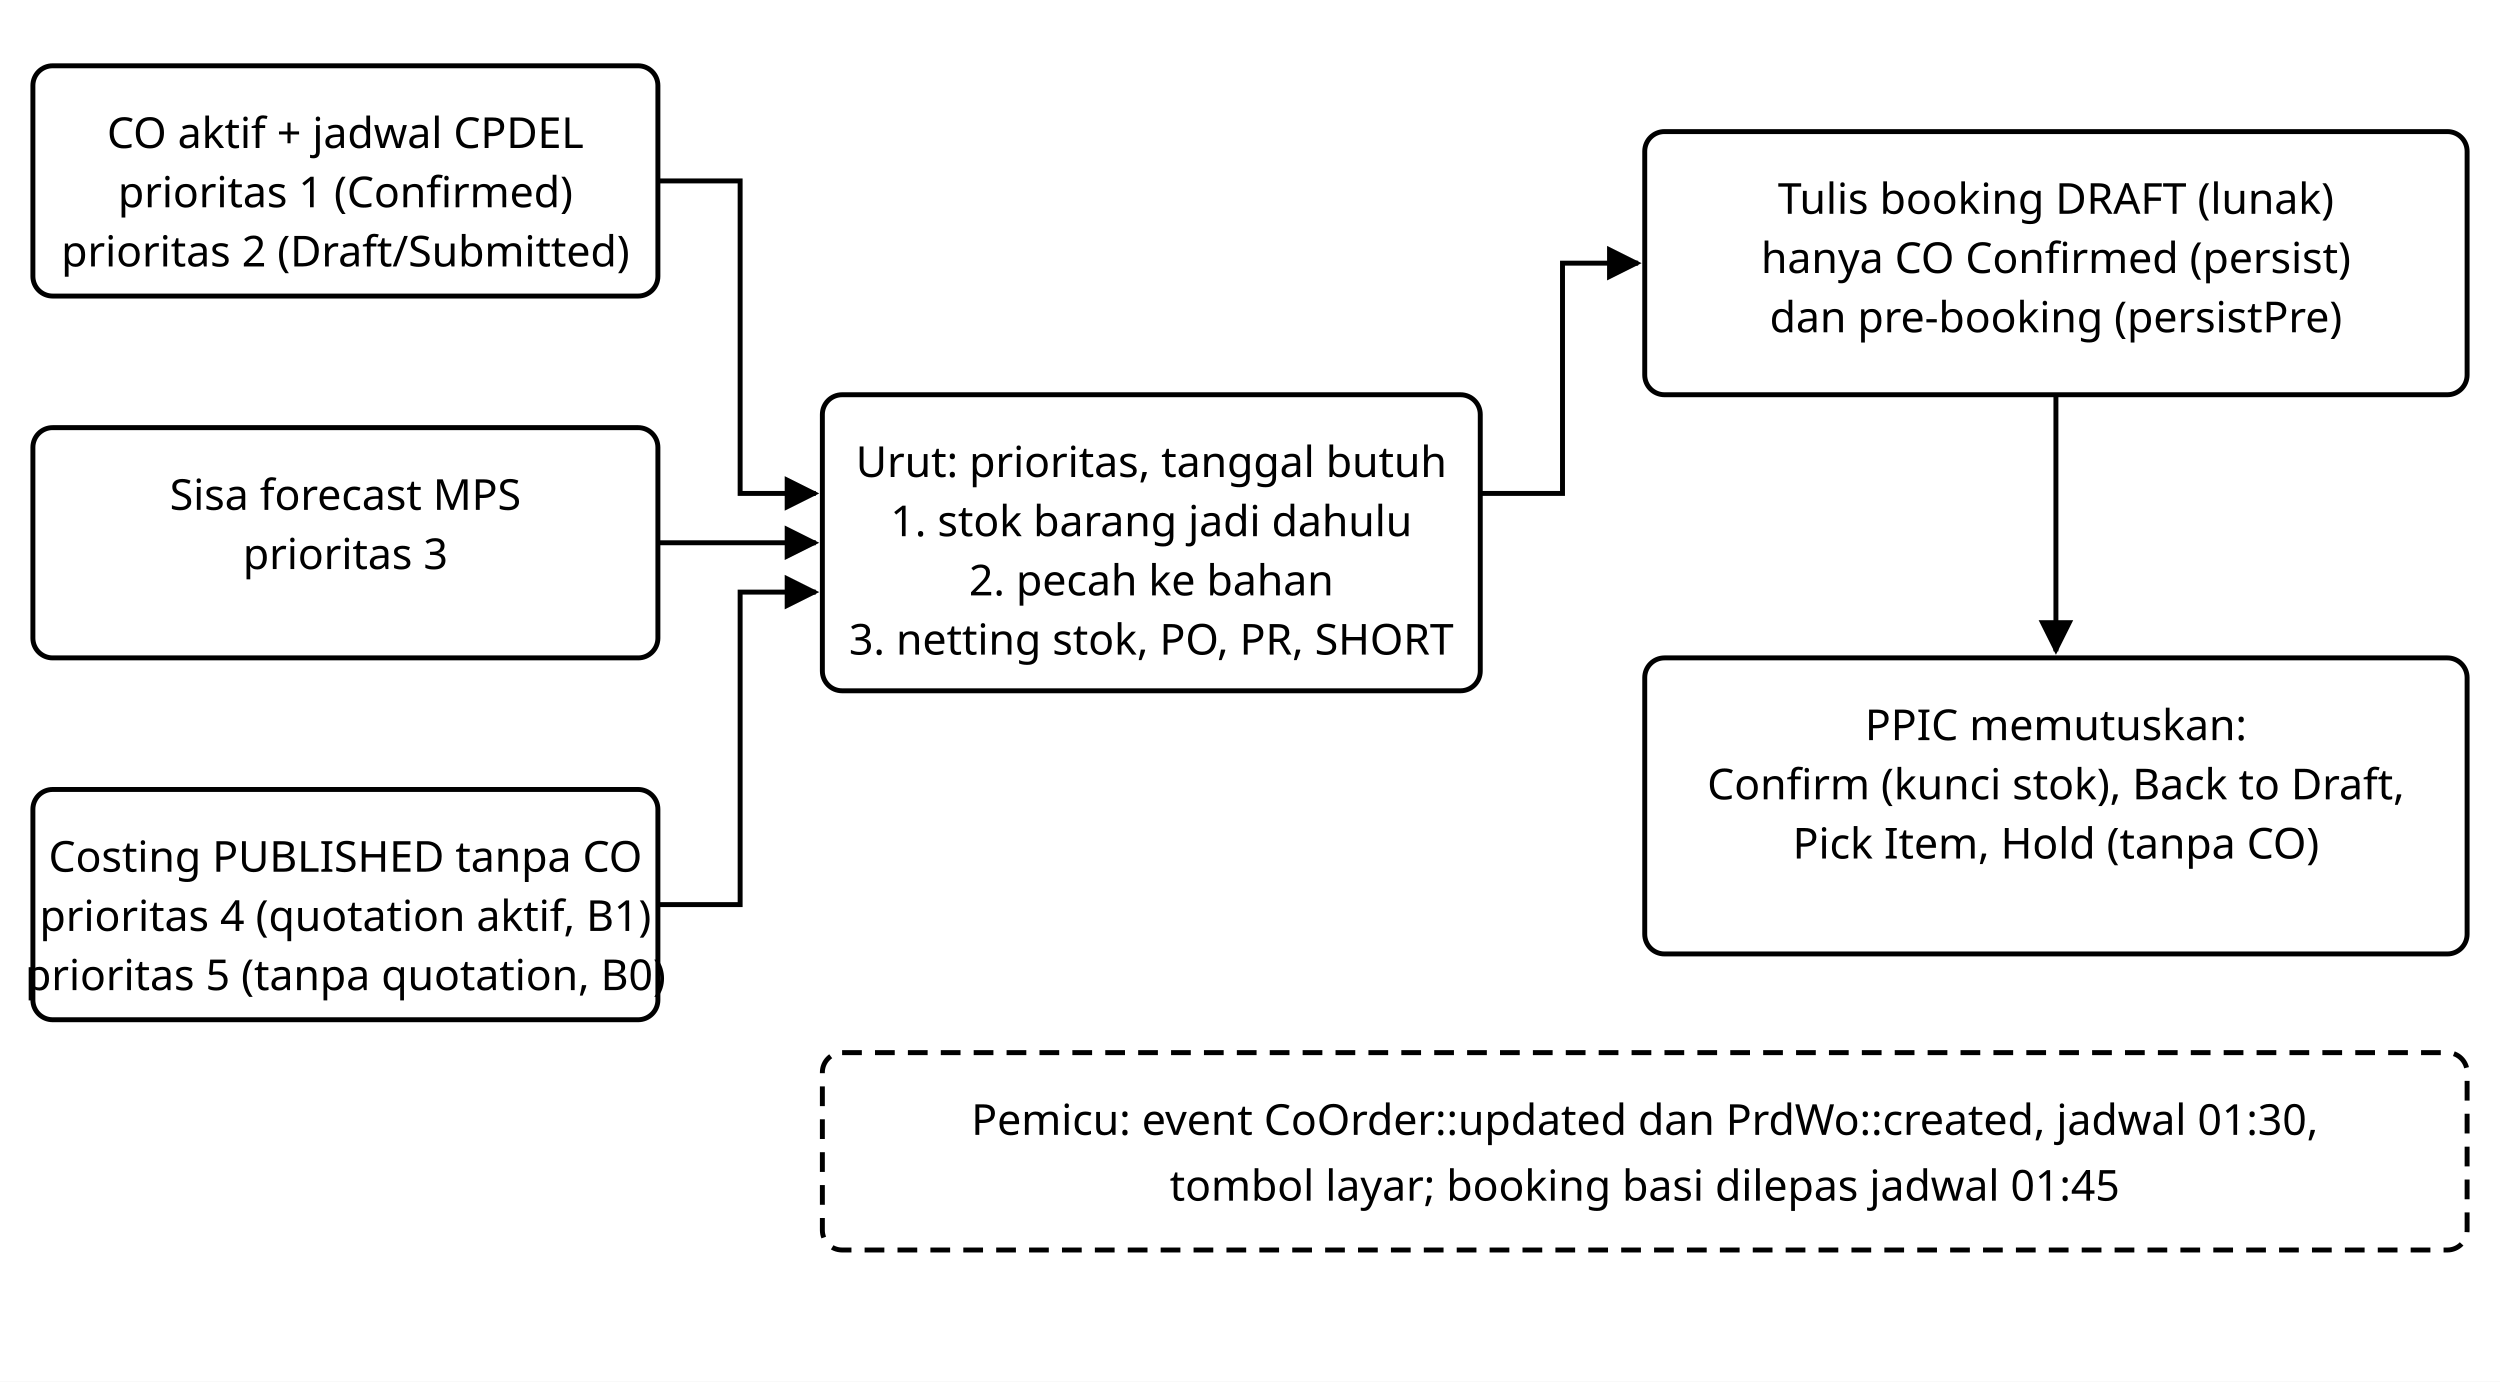
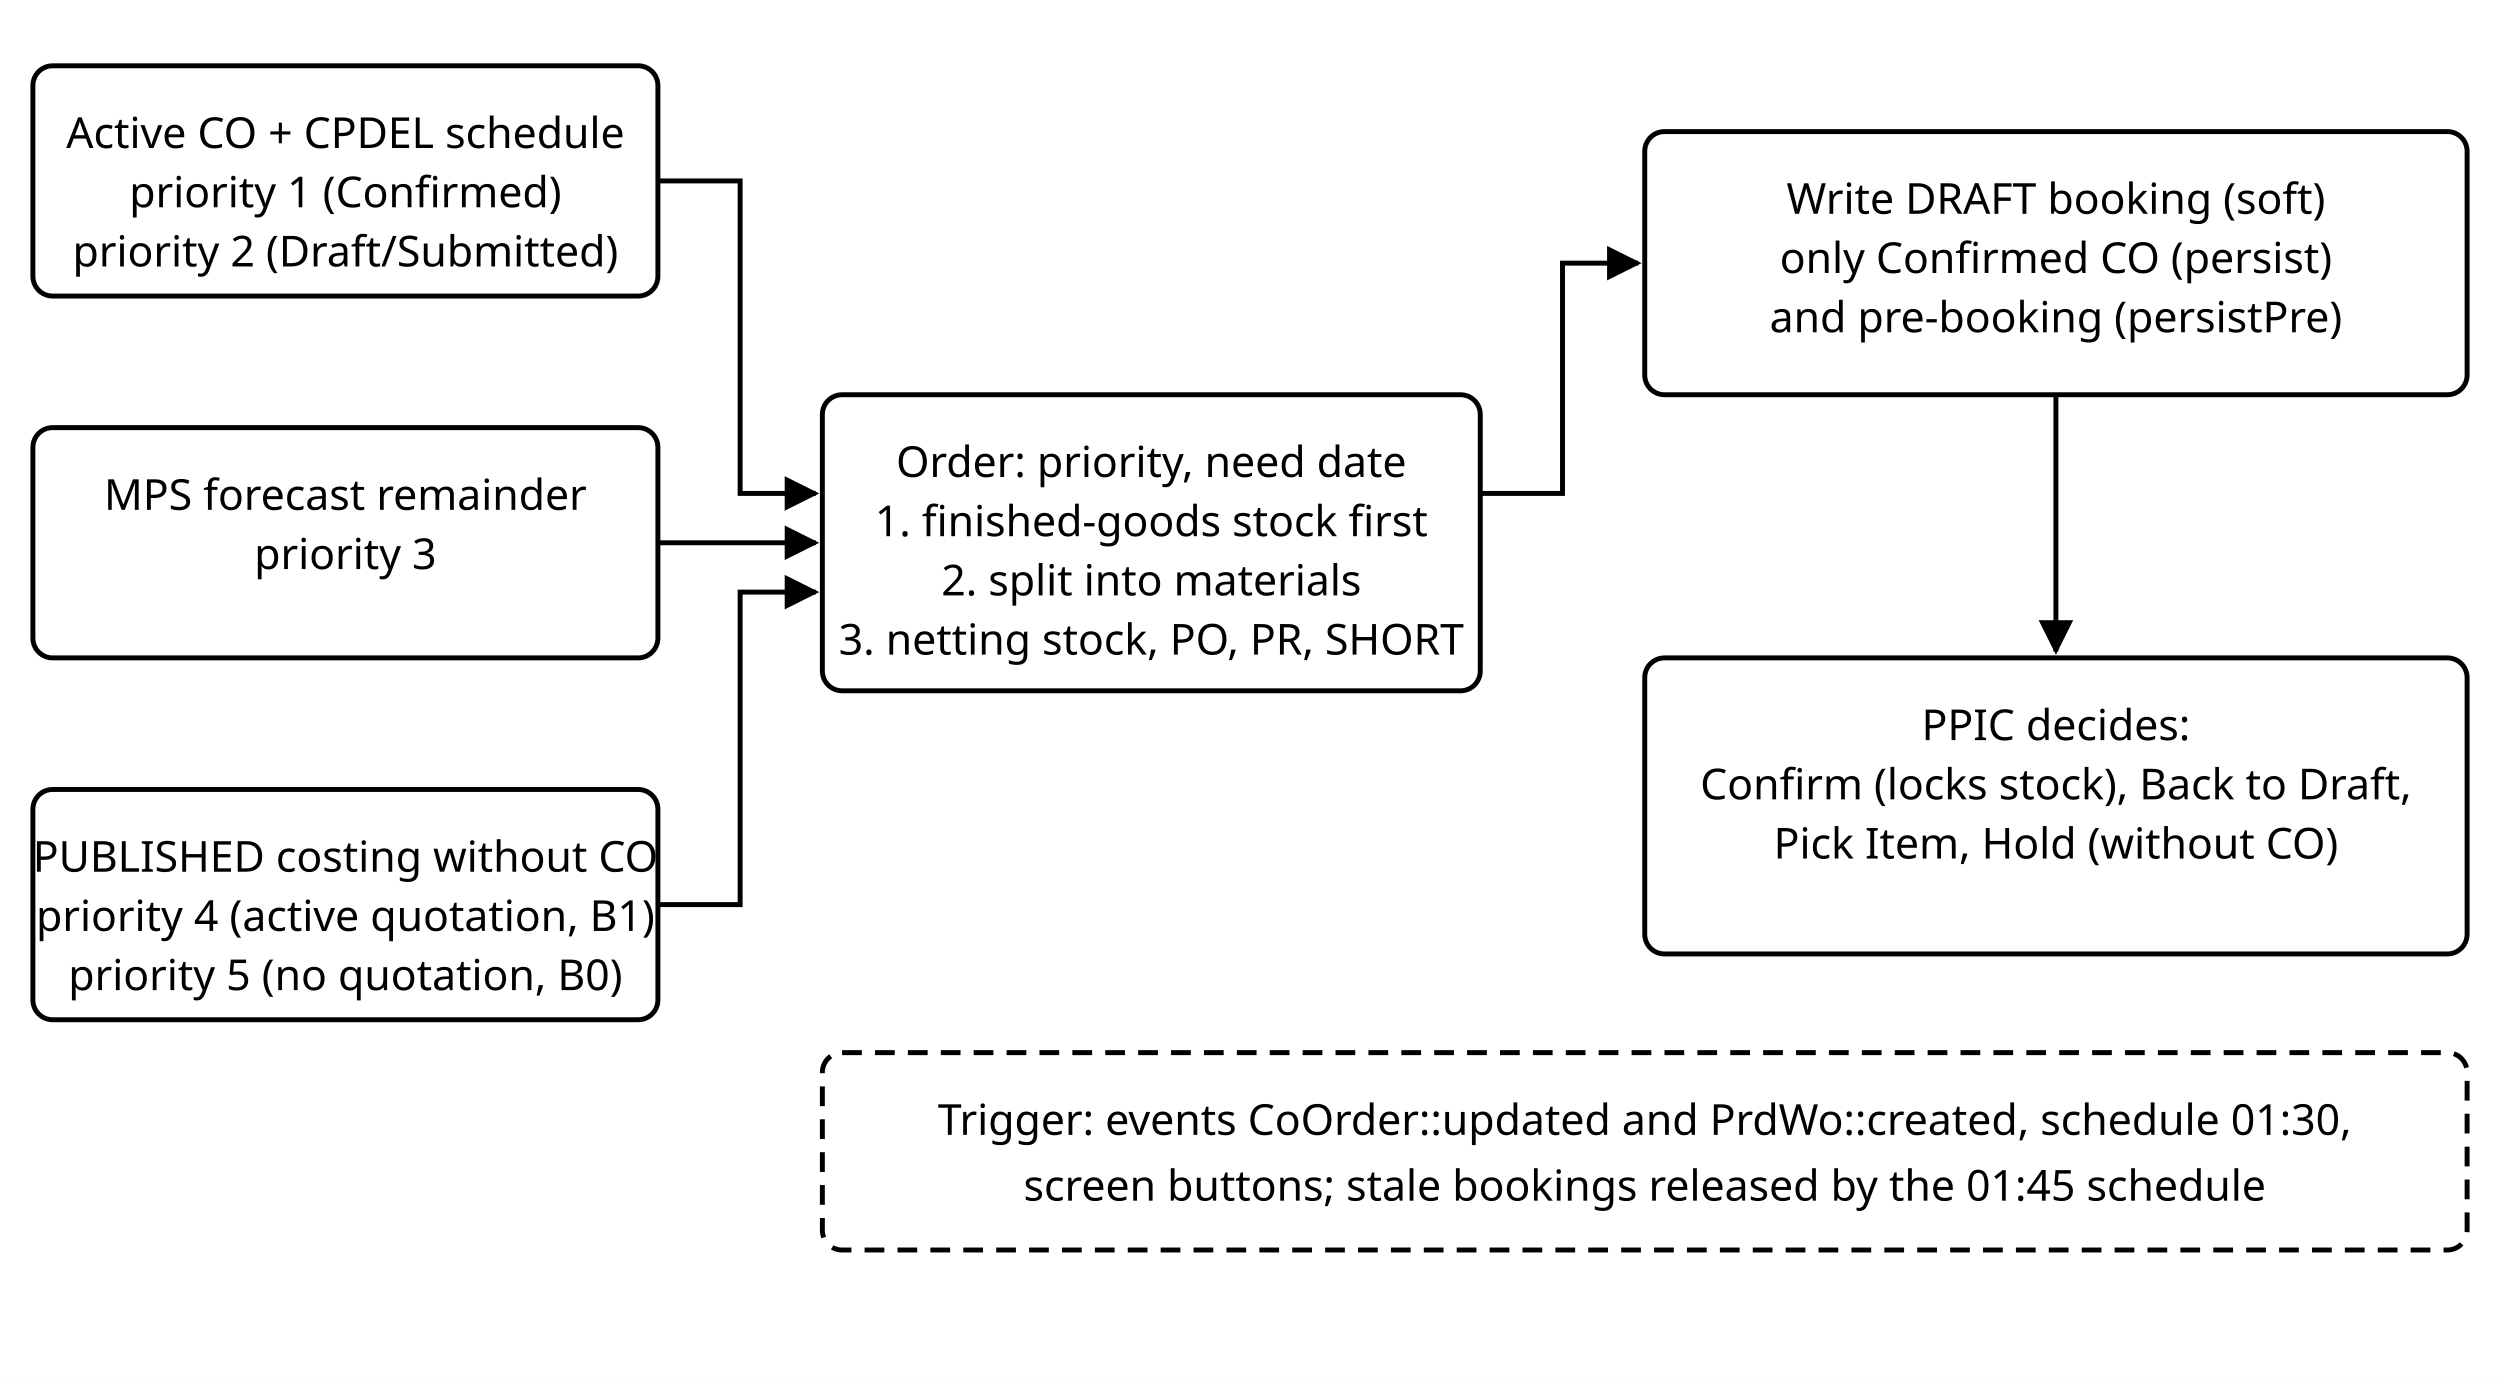
<svg xmlns="http://www.w3.org/2000/svg" viewBox="0 0 760 420" font-family="sans-serif" font-size="13">
  <defs>
    <marker id="a" viewBox="0 0 10 10" refX="9" refY="5" markerWidth="7" markerHeight="7" orient="auto">
      <path d="M0,0 L10,5 L0,10 z" fill="#000" />
    </marker>
  </defs>
  <rect width="760" height="420" fill="#fff" />
  <g fill="#fff" stroke="#000" stroke-width="1.5">
    <rect x="10" y="20" width="190" height="70" rx="6" />
    <rect x="10" y="130" width="190" height="70" rx="6" />
    <rect x="10" y="240" width="190" height="70" rx="6" />
    <rect x="250" y="120" width="200" height="90" rx="6" />
    <rect x="500" y="40" width="250" height="80" rx="6" />
    <rect x="500" y="200" width="250" height="90" rx="6" />
    <rect x="250" y="320" width="500" height="60" rx="6" stroke-dasharray="6 4" />
  </g>
  <g fill="#000" text-anchor="middle">
-     <text x="105" y="45">CO aktif + jadwal CPDEL</text>
-     <text x="105" y="63">prioritas 1 (Confirmed)</text>
-     <text x="105" y="81">prioritas 2 (Draft/Submitted)</text>
-     <text x="105" y="155">Sisa forecast MPS</text>
-     <text x="105" y="173">prioritas 3</text>
-     <text x="105" y="265">Costing PUBLISHED tanpa CO</text>
-     <text x="105" y="283">prioritas 4 (quotation aktif, B1)</text>
-     <text x="105" y="301">prioritas 5 (tanpa quotation, B0)</text>
-     <text x="350" y="145">Urut: prioritas, tanggal butuh</text>
-     <text x="350" y="163">1. stok barang jadi dahulu</text>
-     <text x="350" y="181">2. pecah ke bahan</text>
-     <text x="350" y="199">3. netting stok, PO, PR, SHORT</text>
-     <text x="625" y="65">Tulis booking DRAFT (lunak)</text>
-     <text x="625" y="83">hanya CO Confirmed (persist)</text>
-     <text x="625" y="101">dan pre-booking (persistPre)</text>
-     <text x="625" y="225">PPIC memutuskan:</text>
-     <text x="625" y="243">Confirm (kunci stok), Back to Draft,</text>
-     <text x="625" y="261">Pick Item, Hold (tanpa CO)</text>
-     <text x="500" y="345">Pemicu: event CoOrder::updated dan PrdWo::created, jadwal 01:30,</text>
-     <text x="500" y="365">tombol layar; booking basi dilepas jadwal 01:45</text>
+     <text x="105" y="45">Active CO + CPDEL schedule</text>
+     <text x="105" y="63">priority 1 (Confirmed)</text>
+     <text x="105" y="81">priority 2 (Draft/Submitted)</text>
+     <text x="105" y="155">MPS forecast remainder</text>
+     <text x="105" y="173">priority 3</text>
+     <text x="105" y="265">PUBLISHED costing without CO</text>
+     <text x="105" y="283">priority 4 (active quotation, B1)</text>
+     <text x="105" y="301">priority 5 (no quotation, B0)</text>
+     <text x="350" y="145">Order: priority, need date</text>
+     <text x="350" y="163">1. finished-goods stock first</text>
+     <text x="350" y="181">2. split into materials</text>
+     <text x="350" y="199">3. netting stock, PO, PR, SHORT</text>
+     <text x="625" y="65">Write DRAFT booking (soft)</text>
+     <text x="625" y="83">only Confirmed CO (persist)</text>
+     <text x="625" y="101">and pre-booking (persistPre)</text>
+     <text x="625" y="225">PPIC decides:</text>
+     <text x="625" y="243">Confirm (locks stock), Back to Draft,</text>
+     <text x="625" y="261">Pick Item, Hold (without CO)</text>
+     <text x="500" y="345">Trigger: events CoOrder::updated and PrdWo::created, schedule 01:30,</text>
+     <text x="500" y="365">screen buttons; stale bookings released by the 01:45 schedule</text>
  </g>
  <g stroke="#000" stroke-width="1.5" fill="none" marker-end="url(#a)">
    <path d="M200,55 H225 V150 H248" />
    <path d="M200,165 H248" />
    <path d="M200,275 H225 V180 H248" />
    <path d="M450,150 H475 V80 H498" />
    <path d="M625,120 V198" />
  </g>
</svg>
